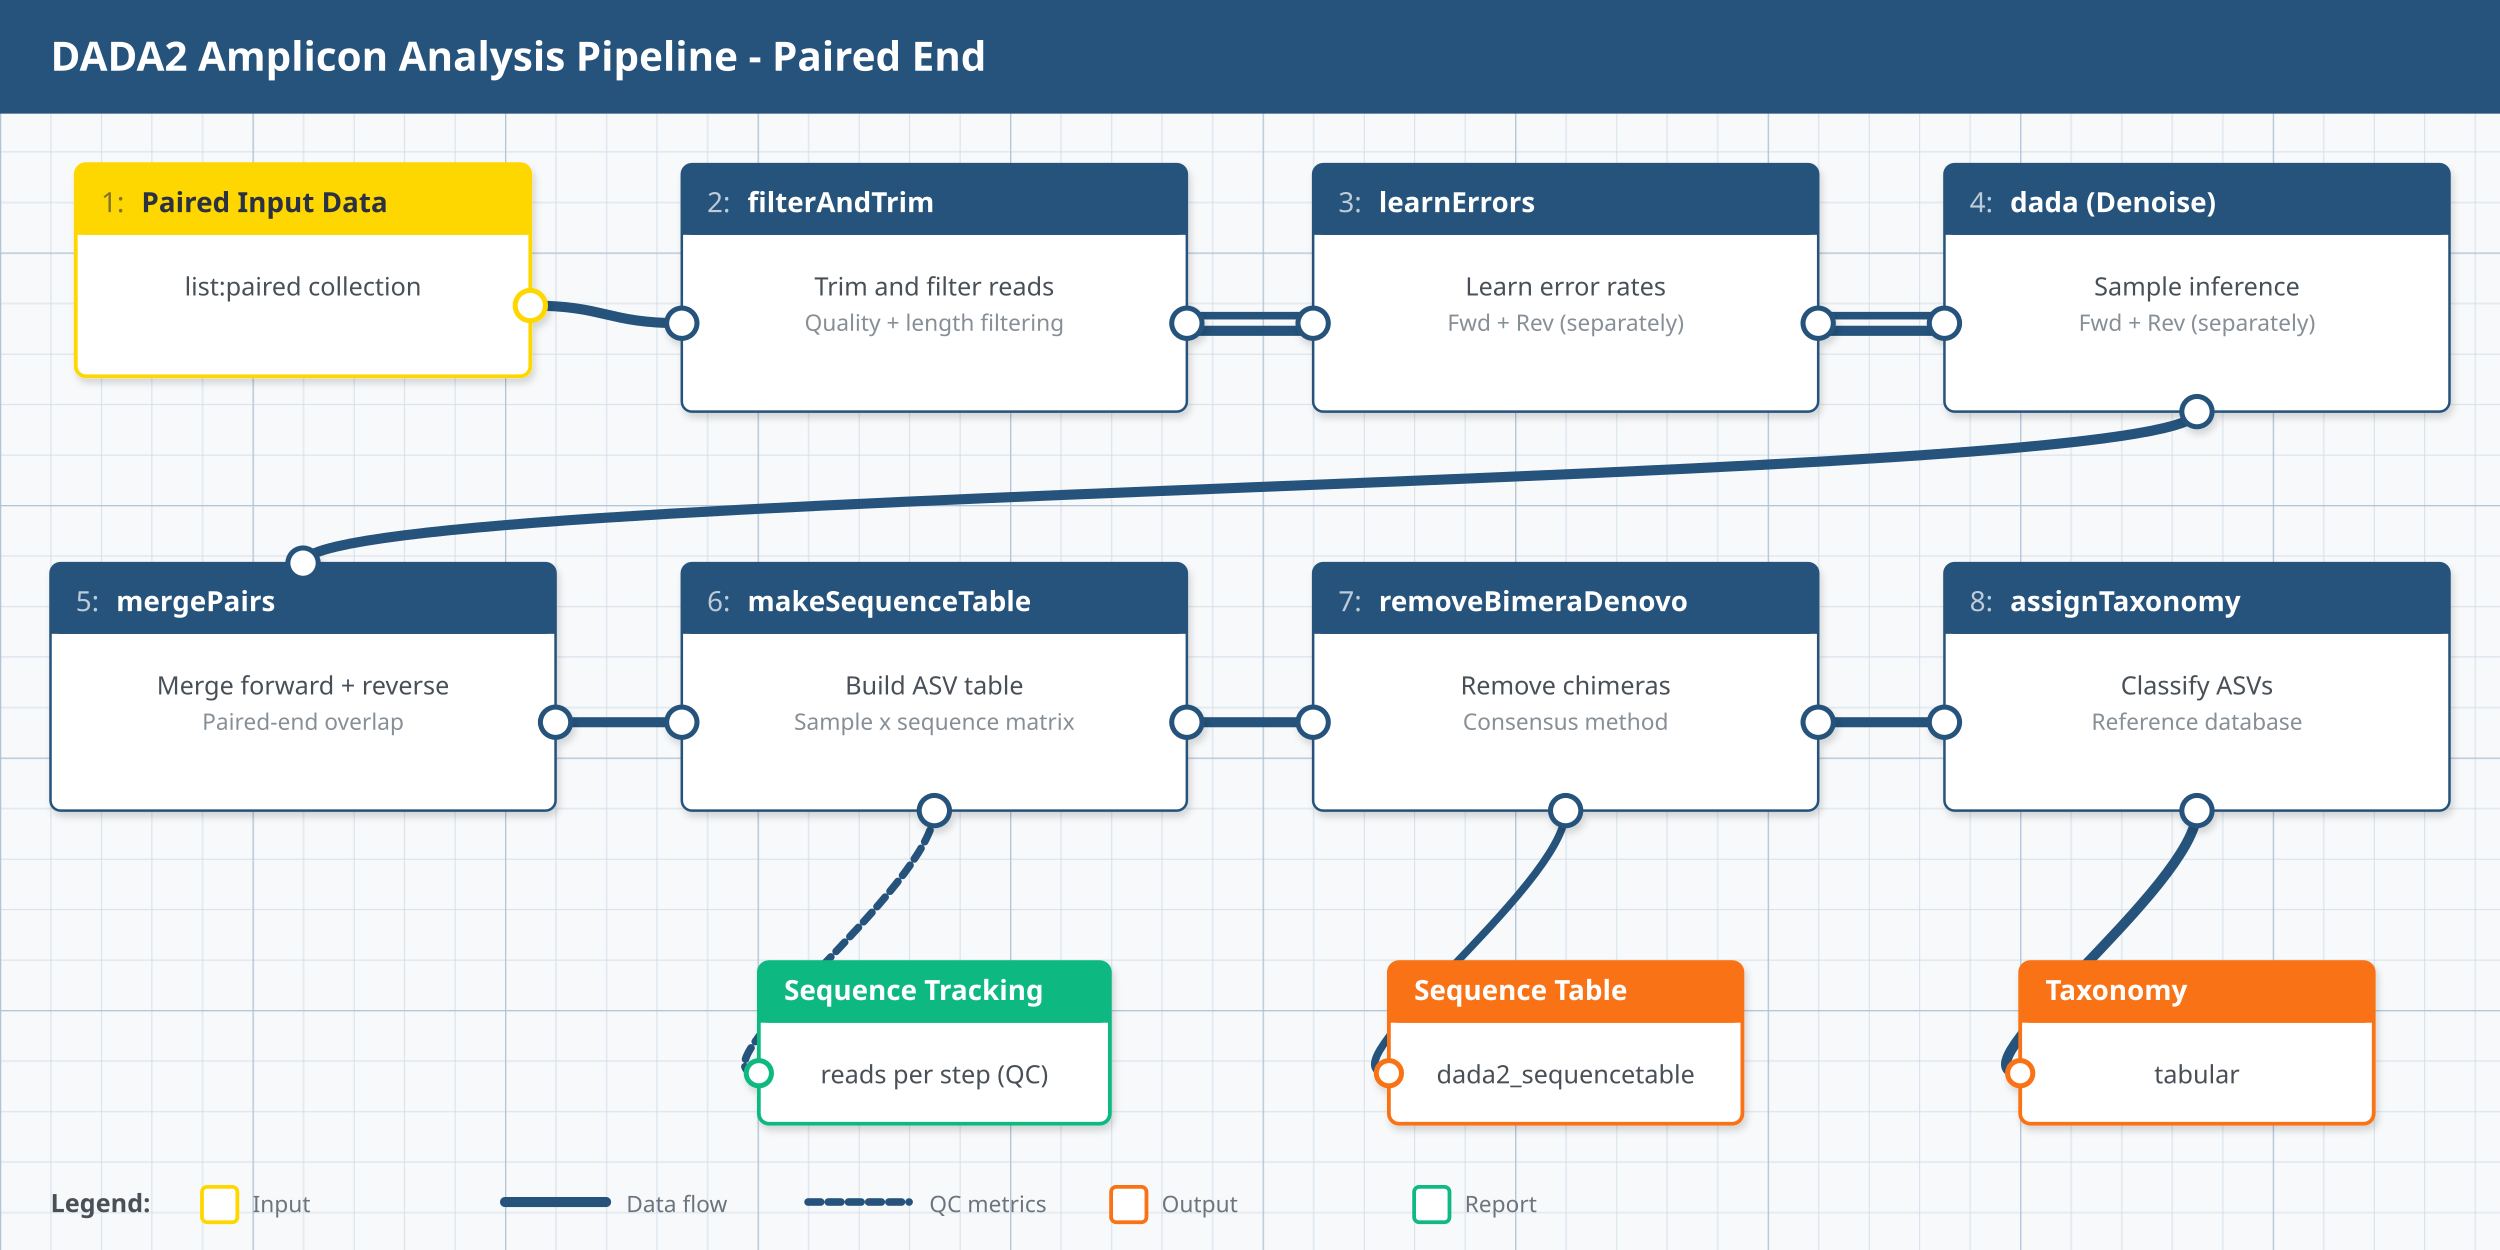
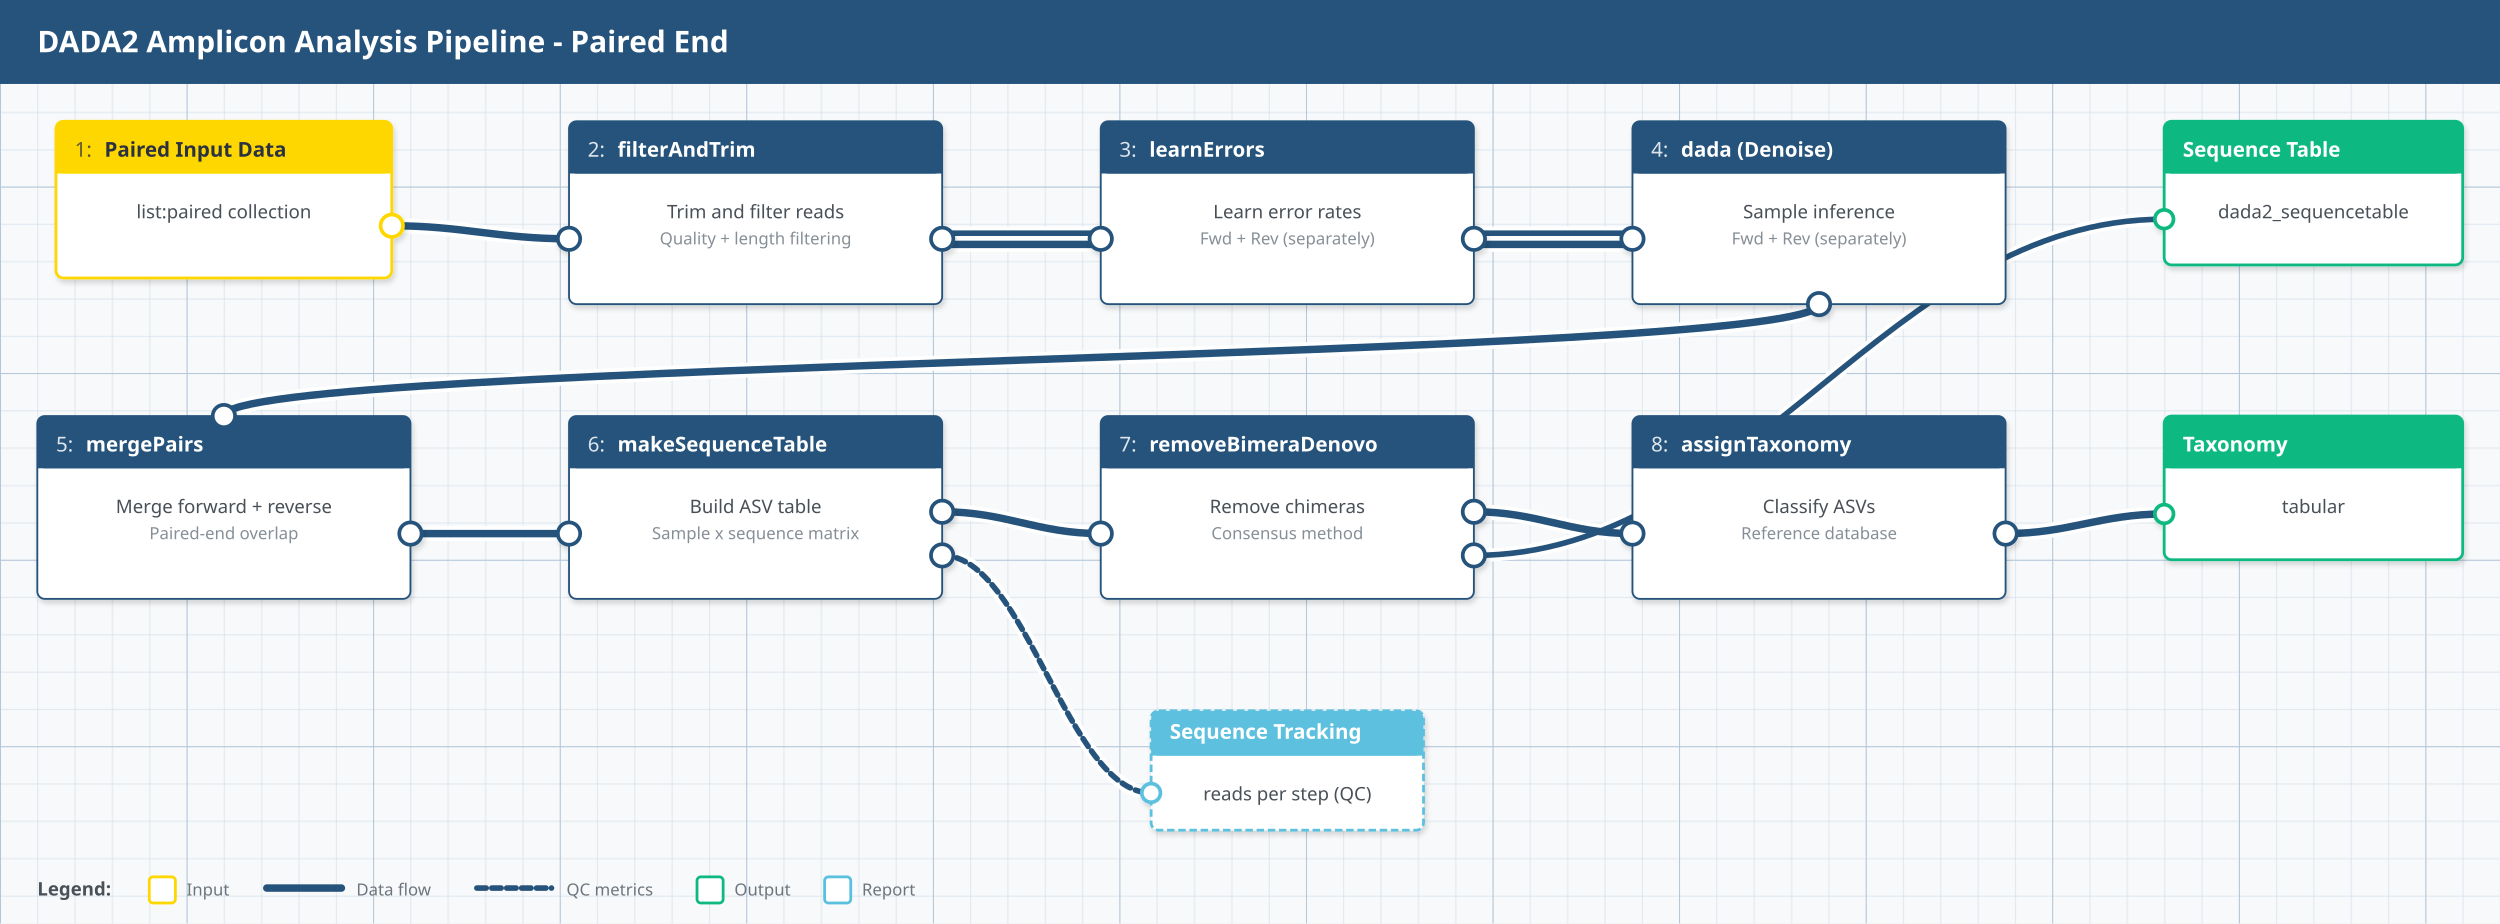
- <svg xmlns="http://www.w3.org/2000/svg" viewBox="0 0 990 495" aria-label="DADA2 Amplicon Analysis Pipeline - Paired End" role="img">
+ <svg xmlns="http://www.w3.org/2000/svg" viewBox="0 0 1340 495" aria-label="DADA2 Amplicon Analysis Pipeline - Paired End" role="img">
  <defs>
    <pattern id="wd-grid" width="20" height="20" patternUnits="userSpaceOnUse">
      <path d="M 20 0 L 0 0 0 20" fill="none" stroke="#c5d5e4" stroke-width="0.5" />
    </pattern>
    <pattern id="wd-grid-major" width="100" height="100" patternUnits="userSpaceOnUse">
      <rect width="100" height="100" fill="url(#wd-grid)" />
      <path d="M 100 0 L 0 0 0 100" fill="none" stroke="#b0c4d8" stroke-width="1" />
    </pattern>
    <filter id="wd-shadow" x="-5%" y="-5%" width="115%" height="115%">
      <feDropShadow dx="1" dy="2" stdDeviation="1.5" flood-opacity="0.15" />
    </filter>
  </defs>
-   <rect width="990" height="495" fill="#f8f9fa" />
-   <rect width="990" height="495" fill="url(#wd-grid-major)" />
-   <rect x="0" y="0" width="990" height="45" fill="#25537b" />
+   <rect width="1340" height="495" fill="#f8f9fa" />
+   <rect width="1340" height="495" fill="url(#wd-grid-major)" />
+   <rect x="0" y="0" width="1340" height="45" fill="#25537b" />
  <text x="20" y="28" font-family="system-ui, sans-serif" font-size="16" font-weight="600" fill="white">DADA2 Amplicon Analysis Pipeline - Paired End</text>
-   <path d="M 210.0 121.0 C 240.0 121.0, 240.0 128.0, 270.0 128.0" stroke="#25537b" fill="none" stroke-linecap="round" stroke-width="4" />
-   <path d="M 470.0 131.0 C 500.0 131.0, 490.0 131.0, 520.0 131.0" stroke="#25537b" fill="none" stroke-linecap="round" stroke-width="4" />
-   <path d="M 470.0 125.0 C 500.0 125.0, 490.0 125.0, 520.0 125.0" stroke="#25537b" fill="none" stroke-linecap="round" stroke-width="3" />
-   <path d="M 720.0 131.0 C 750.0 131.0, 740.0 131.0, 770.0 131.0" stroke="#25537b" fill="none" stroke-linecap="round" stroke-width="4" />
-   <path d="M 720.0 125.0 C 750.0 125.0, 740.0 125.0, 770.0 125.0" stroke="#25537b" fill="none" stroke-linecap="round" stroke-width="3" />
-   <path d="M 870.0 163.0 C 870.0 193.0, 120.0 193.0, 120.0 223.0" stroke="#25537b" fill="none" stroke-linecap="round" stroke-width="4" />
-   <path d="M 220.0 286.0 C 250.0 286.0, 240.0 286.0, 270.0 286.0" stroke="#25537b" fill="none" stroke-linecap="round" stroke-width="4" />
-   <path d="M 470.0 286.0 C 500.0 286.0, 490.0 286.0, 520.0 286.0" stroke="#25537b" fill="none" stroke-linecap="round" stroke-width="4" />
-   <path d="M 720.0 286.0 C 750.0 286.0, 740.0 286.0, 770.0 286.0" stroke="#25537b" fill="none" stroke-linecap="round" stroke-width="4" />
-   <path d="M 370.0 321.0 C 370.0 351.0, 270.5 425.0, 300.5 425.0" stroke="#25537b" fill="none" stroke-linecap="round" stroke-width="3" stroke-dasharray="5 3" />
-   <path d="M 620.0 321.0 C 620.0 351.0, 520.0 425.0, 550.0 425.0" stroke="#25537b" fill="none" stroke-linecap="round" stroke-width="3" />
-   <path d="M 870.0 321.0 C 870.0 351.0, 770.0 425.0, 800.0 425.0" stroke="#25537b" fill="none" stroke-linecap="round" stroke-width="4" />
+   <path d="M 210.0 121.0 C 248.0 121.0, 267.0 128.0, 305.0 128.0" stroke="white" fill="none" stroke-linecap="round" stroke-width="8" />
+   <path d="M 505.0 131.0 C 539.0 131.0, 556.0 131.0, 590.0 131.0" stroke="white" fill="none" stroke-linecap="round" stroke-width="8" />
+   <path d="M 505.0 125.0 C 539.0 125.0, 556.0 125.0, 590.0 125.0" stroke="white" fill="none" stroke-linecap="round" stroke-width="7" />
+   <path d="M 790.0 131.0 C 824.0 131.0, 841.0 131.0, 875.0 131.0" stroke="white" fill="none" stroke-linecap="round" stroke-width="8" />
+   <path d="M 790.0 125.0 C 824.0 125.0, 841.0 125.0, 875.0 125.0" stroke="white" fill="none" stroke-linecap="round" stroke-width="7" />
+   <path d="M 975.0 163.0 C 975.0 193.0, 120.0 193.0, 120.0 223.0" stroke="white" fill="none" stroke-linecap="round" stroke-width="8" />
+   <path d="M 220.0 286.0 C 254.0 286.0, 271.0 286.0, 305.0 286.0" stroke="white" fill="none" stroke-linecap="round" stroke-width="8" />
+   <path d="M 505.0 274.3 C 539.0 274.3, 556.0 286.0, 590.0 286.0" stroke="white" fill="none" stroke-linecap="round" stroke-width="8" />
+   <path d="M 790.0 274.3 C 824.0 274.3, 841.0 286.0, 875.0 286.0" stroke="white" fill="none" stroke-linecap="round" stroke-width="8" />
+   <path d="M 505.0 297.7 C 549.8 297.7, 572.2 425.0, 617.0 425.0" stroke="white" fill="none" stroke-linecap="round" stroke-width="7" />
+   <path d="M 790.0 297.7 C 938.0 297.7, 1012.0 117.5, 1160.0 117.5" stroke="white" fill="none" stroke-linecap="round" stroke-width="7" />
+   <path d="M 1075.0 286.0 C 1109.0 286.0, 1126.0 275.5, 1160.0 275.5" stroke="white" fill="none" stroke-linecap="round" stroke-width="8" />
+   <path d="M 210.0 121.0 C 248.0 121.0, 267.0 128.0, 305.0 128.0" stroke="#25537b" fill="none" stroke-linecap="round" stroke-width="4" />
+   <path d="M 505.0 131.0 C 539.0 131.0, 556.0 131.0, 590.0 131.0" stroke="#25537b" fill="none" stroke-linecap="round" stroke-width="4" />
+   <path d="M 505.0 125.0 C 539.0 125.0, 556.0 125.0, 590.0 125.0" stroke="#25537b" fill="none" stroke-linecap="round" stroke-width="3" />
+   <path d="M 790.0 131.0 C 824.0 131.0, 841.0 131.0, 875.0 131.0" stroke="#25537b" fill="none" stroke-linecap="round" stroke-width="4" />
+   <path d="M 790.0 125.0 C 824.0 125.0, 841.0 125.0, 875.0 125.0" stroke="#25537b" fill="none" stroke-linecap="round" stroke-width="3" />
+   <path d="M 975.0 163.0 C 975.0 193.0, 120.0 193.0, 120.0 223.0" stroke="#25537b" fill="none" stroke-linecap="round" stroke-width="4" />
+   <path d="M 220.0 286.0 C 254.0 286.0, 271.0 286.0, 305.0 286.0" stroke="#25537b" fill="none" stroke-linecap="round" stroke-width="4" />
+   <path d="M 505.0 274.3 C 539.0 274.3, 556.0 286.0, 590.0 286.0" stroke="#25537b" fill="none" stroke-linecap="round" stroke-width="4" />
+   <path d="M 790.0 274.3 C 824.0 274.3, 841.0 286.0, 875.0 286.0" stroke="#25537b" fill="none" stroke-linecap="round" stroke-width="4" />
+   <path d="M 505.0 297.7 C 549.8 297.7, 572.2 425.0, 617.0 425.0" stroke="#25537b" fill="none" stroke-linecap="round" stroke-width="3" stroke-dasharray="5 3" />
+   <path d="M 790.0 297.7 C 938.0 297.7, 1012.0 117.5, 1160.0 117.5" stroke="#25537b" fill="none" stroke-linecap="round" stroke-width="3" />
+   <path d="M 1075.0 286.0 C 1109.0 286.0, 1126.0 275.5, 1160.0 275.5" stroke="#25537b" fill="none" stroke-linecap="round" stroke-width="4" />
  <g filter="url(#wd-shadow)" transform="translate(30.0, 65.0)">
    <rect width="180.0" height="84.0" rx="4" fill="white" stroke="#ffd700" stroke-width="1.5" />
    <rect width="180.0" height="28" rx="4" fill="#ffd700" />
    <rect x="0" y="24" width="180.0" height="4" fill="#ffd700" />
-     <text x="10" y="19" font-family="system-ui, sans-serif" font-size="11" fill="rgba(44,49,67,0.6)">1:</text>
+     <text x="10" y="19" font-family="system-ui, sans-serif" font-size="11" font-weight="500" fill="rgba(44,49,67,0.75)">1:</text>
    <text x="26" y="19" font-family="system-ui, sans-serif" font-size="11" font-weight="600" fill="#2C3143">Paired Input Data</text>
    <text x="90.0" y="52" text-anchor="middle" font-family="system-ui, sans-serif" font-size="10" fill="#495057">list:paired collection</text>
    <circle cx="180.0" cy="56.0" r="6" fill="white" stroke="#ffd700" stroke-width="2" />
  </g>
-   <g filter="url(#wd-shadow)" transform="translate(270.0, 65.0)">
+   <g filter="url(#wd-shadow)" transform="translate(305.0, 65.0)">
    <rect width="200.0" height="98.0" rx="4" fill="white" stroke="#25537b" stroke-width="1" />
    <rect width="200.0" height="28" rx="4" fill="#25537b" />
    <rect x="0" y="24" width="200.0" height="4" fill="#25537b" />
-     <text x="10" y="19" font-family="system-ui, sans-serif" font-size="11" fill="rgba(255,255,255,0.7)">2:</text>
+     <text x="10" y="19" font-family="system-ui, sans-serif" font-size="11" font-weight="500" fill="rgba(255,255,255,0.85)">2:</text>
    <text x="26" y="19" font-family="system-ui, sans-serif" font-size="11" font-weight="600" fill="white">filterAndTrim</text>
    <text x="100.0" y="52" text-anchor="middle" font-family="system-ui, sans-serif" font-size="10" fill="#495057">Trim and filter reads</text>
    <text x="100.0" y="66" text-anchor="middle" font-family="system-ui, sans-serif" font-size="9" fill="#868e96">Quality + length filtering</text>
    <circle cx="0.0" cy="63.0" r="6" fill="white" stroke="#25537b" stroke-width="2" />
    <circle cx="200.0" cy="63.0" r="6" fill="white" stroke="#25537b" stroke-width="2" />
  </g>
-   <g filter="url(#wd-shadow)" transform="translate(520.0, 65.0)">
+   <g filter="url(#wd-shadow)" transform="translate(590.0, 65.0)">
    <rect width="200.0" height="98.0" rx="4" fill="white" stroke="#25537b" stroke-width="1" />
    <rect width="200.0" height="28" rx="4" fill="#25537b" />
    <rect x="0" y="24" width="200.0" height="4" fill="#25537b" />
-     <text x="10" y="19" font-family="system-ui, sans-serif" font-size="11" fill="rgba(255,255,255,0.7)">3:</text>
+     <text x="10" y="19" font-family="system-ui, sans-serif" font-size="11" font-weight="500" fill="rgba(255,255,255,0.85)">3:</text>
    <text x="26" y="19" font-family="system-ui, sans-serif" font-size="11" font-weight="600" fill="white">learnErrors</text>
    <text x="100.0" y="52" text-anchor="middle" font-family="system-ui, sans-serif" font-size="10" fill="#495057">Learn error rates</text>
    <text x="100.0" y="66" text-anchor="middle" font-family="system-ui, sans-serif" font-size="9" fill="#868e96">Fwd + Rev (separately)</text>
    <circle cx="0.0" cy="63.0" r="6" fill="white" stroke="#25537b" stroke-width="2" />
    <circle cx="200.0" cy="63.0" r="6" fill="white" stroke="#25537b" stroke-width="2" />
  </g>
-   <g filter="url(#wd-shadow)" transform="translate(770.0, 65.0)">
+   <g filter="url(#wd-shadow)" transform="translate(875.0, 65.0)">
    <rect width="200.0" height="98.0" rx="4" fill="white" stroke="#25537b" stroke-width="1" />
    <rect width="200.0" height="28" rx="4" fill="#25537b" />
    <rect x="0" y="24" width="200.0" height="4" fill="#25537b" />
-     <text x="10" y="19" font-family="system-ui, sans-serif" font-size="11" fill="rgba(255,255,255,0.7)">4:</text>
+     <text x="10" y="19" font-family="system-ui, sans-serif" font-size="11" font-weight="500" fill="rgba(255,255,255,0.85)">4:</text>
    <text x="26" y="19" font-family="system-ui, sans-serif" font-size="11" font-weight="600" fill="white">dada (Denoise)</text>
    <text x="100.0" y="52" text-anchor="middle" font-family="system-ui, sans-serif" font-size="10" fill="#495057">Sample inference</text>
    <text x="100.0" y="66" text-anchor="middle" font-family="system-ui, sans-serif" font-size="9" fill="#868e96">Fwd + Rev (separately)</text>
    <circle cx="0.0" cy="63.0" r="6" fill="white" stroke="#25537b" stroke-width="2" />
    <circle cx="100.0" cy="98.0" r="6" fill="white" stroke="#25537b" stroke-width="2" />
  </g>
  <g filter="url(#wd-shadow)" transform="translate(20.0, 223.0)">
    <rect width="200.0" height="98.0" rx="4" fill="white" stroke="#25537b" stroke-width="1" />
    <rect width="200.0" height="28" rx="4" fill="#25537b" />
    <rect x="0" y="24" width="200.0" height="4" fill="#25537b" />
-     <text x="10" y="19" font-family="system-ui, sans-serif" font-size="11" fill="rgba(255,255,255,0.7)">5:</text>
+     <text x="10" y="19" font-family="system-ui, sans-serif" font-size="11" font-weight="500" fill="rgba(255,255,255,0.85)">5:</text>
    <text x="26" y="19" font-family="system-ui, sans-serif" font-size="11" font-weight="600" fill="white">mergePairs</text>
    <text x="100.0" y="52" text-anchor="middle" font-family="system-ui, sans-serif" font-size="10" fill="#495057">Merge forward + reverse</text>
    <text x="100.0" y="66" text-anchor="middle" font-family="system-ui, sans-serif" font-size="9" fill="#868e96">Paired-end overlap</text>
    <circle cx="100.0" cy="0.0" r="6" fill="white" stroke="#25537b" stroke-width="2" />
    <circle cx="200.0" cy="63.0" r="6" fill="white" stroke="#25537b" stroke-width="2" />
  </g>
-   <g filter="url(#wd-shadow)" transform="translate(270.0, 223.0)">
+   <g filter="url(#wd-shadow)" transform="translate(305.0, 223.0)">
    <rect width="200.0" height="98.0" rx="4" fill="white" stroke="#25537b" stroke-width="1" />
    <rect width="200.0" height="28" rx="4" fill="#25537b" />
    <rect x="0" y="24" width="200.0" height="4" fill="#25537b" />
-     <text x="10" y="19" font-family="system-ui, sans-serif" font-size="11" fill="rgba(255,255,255,0.7)">6:</text>
+     <text x="10" y="19" font-family="system-ui, sans-serif" font-size="11" font-weight="500" fill="rgba(255,255,255,0.85)">6:</text>
    <text x="26" y="19" font-family="system-ui, sans-serif" font-size="11" font-weight="600" fill="white">makeSequenceTable</text>
    <text x="100.0" y="52" text-anchor="middle" font-family="system-ui, sans-serif" font-size="10" fill="#495057">Build ASV table</text>
    <text x="100.0" y="66" text-anchor="middle" font-family="system-ui, sans-serif" font-size="9" fill="#868e96">Sample x sequence matrix</text>
    <circle cx="0.0" cy="63.0" r="6" fill="white" stroke="#25537b" stroke-width="2" />
-     <circle cx="200.0" cy="63.0" r="6" fill="white" stroke="#25537b" stroke-width="2" />
-     <circle cx="100.0" cy="98.0" r="6" fill="white" stroke="#25537b" stroke-width="2" />
+     <circle cx="200.0" cy="51.3" r="6" fill="white" stroke="#25537b" stroke-width="2" />
+     <circle cx="200.0" cy="74.7" r="6" fill="white" stroke="#25537b" stroke-width="2" />
  </g>
-   <g filter="url(#wd-shadow)" transform="translate(520.0, 223.0)">
+   <g filter="url(#wd-shadow)" transform="translate(590.0, 223.0)">
    <rect width="200.0" height="98.0" rx="4" fill="white" stroke="#25537b" stroke-width="1" />
    <rect width="200.0" height="28" rx="4" fill="#25537b" />
    <rect x="0" y="24" width="200.0" height="4" fill="#25537b" />
-     <text x="10" y="19" font-family="system-ui, sans-serif" font-size="11" fill="rgba(255,255,255,0.7)">7:</text>
+     <text x="10" y="19" font-family="system-ui, sans-serif" font-size="11" font-weight="500" fill="rgba(255,255,255,0.85)">7:</text>
    <text x="26" y="19" font-family="system-ui, sans-serif" font-size="11" font-weight="600" fill="white">removeBimeraDenovo</text>
    <text x="100.0" y="52" text-anchor="middle" font-family="system-ui, sans-serif" font-size="10" fill="#495057">Remove chimeras</text>
    <text x="100.0" y="66" text-anchor="middle" font-family="system-ui, sans-serif" font-size="9" fill="#868e96">Consensus method</text>
    <circle cx="0.0" cy="63.0" r="6" fill="white" stroke="#25537b" stroke-width="2" />
-     <circle cx="200.0" cy="63.0" r="6" fill="white" stroke="#25537b" stroke-width="2" />
-     <circle cx="100.0" cy="98.0" r="6" fill="white" stroke="#25537b" stroke-width="2" />
+     <circle cx="200.0" cy="51.3" r="6" fill="white" stroke="#25537b" stroke-width="2" />
+     <circle cx="200.0" cy="74.7" r="6" fill="white" stroke="#25537b" stroke-width="2" />
  </g>
-   <g filter="url(#wd-shadow)" transform="translate(770.0, 223.0)">
+   <g filter="url(#wd-shadow)" transform="translate(875.0, 223.0)">
    <rect width="200.0" height="98.0" rx="4" fill="white" stroke="#25537b" stroke-width="1" />
    <rect width="200.0" height="28" rx="4" fill="#25537b" />
    <rect x="0" y="24" width="200.0" height="4" fill="#25537b" />
-     <text x="10" y="19" font-family="system-ui, sans-serif" font-size="11" fill="rgba(255,255,255,0.7)">8:</text>
+     <text x="10" y="19" font-family="system-ui, sans-serif" font-size="11" font-weight="500" fill="rgba(255,255,255,0.85)">8:</text>
    <text x="26" y="19" font-family="system-ui, sans-serif" font-size="11" font-weight="600" fill="white">assignTaxonomy</text>
    <text x="100.0" y="52" text-anchor="middle" font-family="system-ui, sans-serif" font-size="10" fill="#495057">Classify ASVs</text>
    <text x="100.0" y="66" text-anchor="middle" font-family="system-ui, sans-serif" font-size="9" fill="#868e96">Reference database</text>
    <circle cx="0.0" cy="63.0" r="6" fill="white" stroke="#25537b" stroke-width="2" />
-     <circle cx="100.0" cy="98.0" r="6" fill="white" stroke="#25537b" stroke-width="2" />
+     <circle cx="200.0" cy="63.0" r="6" fill="white" stroke="#25537b" stroke-width="2" />
  </g>
-   <g filter="url(#wd-shadow)" transform="translate(300.5, 381.0)">
-     <rect width="139.0" height="64.0" rx="4" fill="white" stroke="#10b981" stroke-width="1.5" />
-     <rect width="139.0" height="24" rx="4" fill="#10b981" />
-     <rect x="0" y="20" width="139.0" height="4" fill="#10b981" />
+   <g filter="url(#wd-shadow)" transform="translate(617.0, 381.0)">
+     <rect width="146.0" height="64.0" rx="4" fill="white" stroke="#5bc0de" stroke-width="1.5" stroke-dasharray="4 2" />
+     <rect width="146.0" height="24" rx="4" fill="#5bc0de" />
+     <rect x="0" y="20" width="146.0" height="4" fill="#5bc0de" />
    <text x="10" y="15" font-family="system-ui, sans-serif" font-size="11" font-weight="600" fill="white">Sequence Tracking</text>
-     <text x="69.5" y="48" text-anchor="middle" font-family="system-ui, sans-serif" font-size="10" fill="#495057">reads per step (QC)</text>
-     <circle cx="0.0" cy="44.0" r="5" fill="white" stroke="#10b981" stroke-width="2" />
+     <text x="73.0" y="48" text-anchor="middle" font-family="system-ui, sans-serif" font-size="10" fill="#495057">reads per step (QC)</text>
+     <circle cx="0.0" cy="44.0" r="5" fill="white" stroke="#5bc0de" stroke-width="2" />
  </g>
-   <g filter="url(#wd-shadow)" transform="translate(550.0, 381.0)">
-     <rect width="140.0" height="64.0" rx="4" fill="white" stroke="#f97316" stroke-width="1.5" />
-     <rect width="140.0" height="24" rx="4" fill="#f97316" />
-     <rect x="0" y="20" width="140.0" height="4" fill="#f97316" />
-     <text x="10" y="15" font-family="system-ui, sans-serif" font-size="11" font-weight="600" fill="white">Sequence Table</text>
-     <text x="70.0" y="48" text-anchor="middle" font-family="system-ui, sans-serif" font-size="10" fill="#495057">dada2_sequencetable</text>
-     <circle cx="0.0" cy="44.0" r="5" fill="white" stroke="#f97316" stroke-width="2" />
+   <g filter="url(#wd-shadow)" transform="translate(1160.0, 65.0)">
+     <rect width="160.0" height="77.0" rx="4" fill="white" stroke="#10b981" stroke-width="1.5" />
+     <rect width="160.0" height="28" rx="4" fill="#10b981" />
+     <rect x="0" y="24" width="160.0" height="4" fill="#10b981" />
+     <text x="10" y="19" font-family="system-ui, sans-serif" font-size="11" font-weight="600" fill="white">Sequence Table</text>
+     <text x="80.0" y="52" text-anchor="middle" font-family="system-ui, sans-serif" font-size="10" fill="#495057">dada2_sequencetable</text>
+     <circle cx="0.0" cy="52.5" r="5" fill="white" stroke="#10b981" stroke-width="2" />
  </g>
-   <g filter="url(#wd-shadow)" transform="translate(800.0, 381.0)">
-     <rect width="140.0" height="64.0" rx="4" fill="white" stroke="#f97316" stroke-width="1.5" />
-     <rect width="140.0" height="24" rx="4" fill="#f97316" />
-     <rect x="0" y="20" width="140.0" height="4" fill="#f97316" />
-     <text x="10" y="15" font-family="system-ui, sans-serif" font-size="11" font-weight="600" fill="white">Taxonomy</text>
-     <text x="70.0" y="48" text-anchor="middle" font-family="system-ui, sans-serif" font-size="10" fill="#495057">tabular</text>
-     <circle cx="0.0" cy="44.0" r="5" fill="white" stroke="#f97316" stroke-width="2" />
+   <g filter="url(#wd-shadow)" transform="translate(1160.0, 223.0)">
+     <rect width="160.0" height="77.0" rx="4" fill="white" stroke="#10b981" stroke-width="1.5" />
+     <rect width="160.0" height="28" rx="4" fill="#10b981" />
+     <rect x="0" y="24" width="160.0" height="4" fill="#10b981" />
+     <text x="10" y="19" font-family="system-ui, sans-serif" font-size="11" font-weight="600" fill="white">Taxonomy</text>
+     <text x="80.0" y="52" text-anchor="middle" font-family="system-ui, sans-serif" font-size="10" fill="#495057">tabular</text>
+     <circle cx="0.0" cy="52.5" r="5" fill="white" stroke="#10b981" stroke-width="2" />
  </g>
  <g transform="translate(20, 480)">
    <text x="0" y="0" font-family="system-ui, sans-serif" font-size="10" font-weight="600" fill="#495057">Legend:</text>
    <rect x="60" y="-10" width="14" height="14" rx="2" fill="white" stroke="#ffd700" stroke-width="1.5" />
    <text x="80" y="0" font-family="system-ui, sans-serif" font-size="9" fill="#6c757d">Input</text>
-     <line x1="180" y1="-4" x2="220" y2="-4" stroke="#25537b" stroke-width="4" stroke-linecap="round" />
-     <text x="228" y="0" font-family="system-ui, sans-serif" font-size="9" fill="#6c757d">Data flow</text>
-     <line x1="300" y1="-4" x2="340" y2="-4" stroke="#25537b" stroke-width="3" stroke-linecap="round" stroke-dasharray="5 3" />
-     <text x="348" y="0" font-family="system-ui, sans-serif" font-size="9" fill="#6c757d">QC metrics</text>
-     <rect x="420" y="-10" width="14" height="14" rx="2" fill="white" stroke="#f97316" stroke-width="1.5" />
-     <text x="440" y="0" font-family="system-ui, sans-serif" font-size="9" fill="#6c757d">Output</text>
-     <rect x="540" y="-10" width="14" height="14" rx="2" fill="white" stroke="#10b981" stroke-width="1.5" />
-     <text x="560" y="0" font-family="system-ui, sans-serif" font-size="9" fill="#6c757d">Report</text>
+     <line x1="123.0" y1="-4" x2="163.0" y2="-4" stroke="#25537b" stroke-width="4" stroke-linecap="round" />
+     <text x="171.0" y="0" font-family="system-ui, sans-serif" font-size="9" fill="#6c757d">Data flow</text>
+     <line x1="235.6" y1="-4" x2="275.6" y2="-4" stroke="#25537b" stroke-width="3" stroke-linecap="round" stroke-dasharray="5 3" />
+     <text x="283.6" y="0" font-family="system-ui, sans-serif" font-size="9" fill="#6c757d">QC metrics</text>
+     <rect x="353.6" y="-10" width="14" height="14" rx="2" fill="white" stroke="#10b981" stroke-width="1.5" />
+     <text x="373.6" y="0" font-family="system-ui, sans-serif" font-size="9" fill="#6c757d">Output</text>
+     <rect x="422.0" y="-10" width="14" height="14" rx="2" fill="white" stroke="#5bc0de" stroke-width="1.5" />
+     <text x="442.0" y="0" font-family="system-ui, sans-serif" font-size="9" fill="#6c757d">Report</text>
  </g>
</svg>
